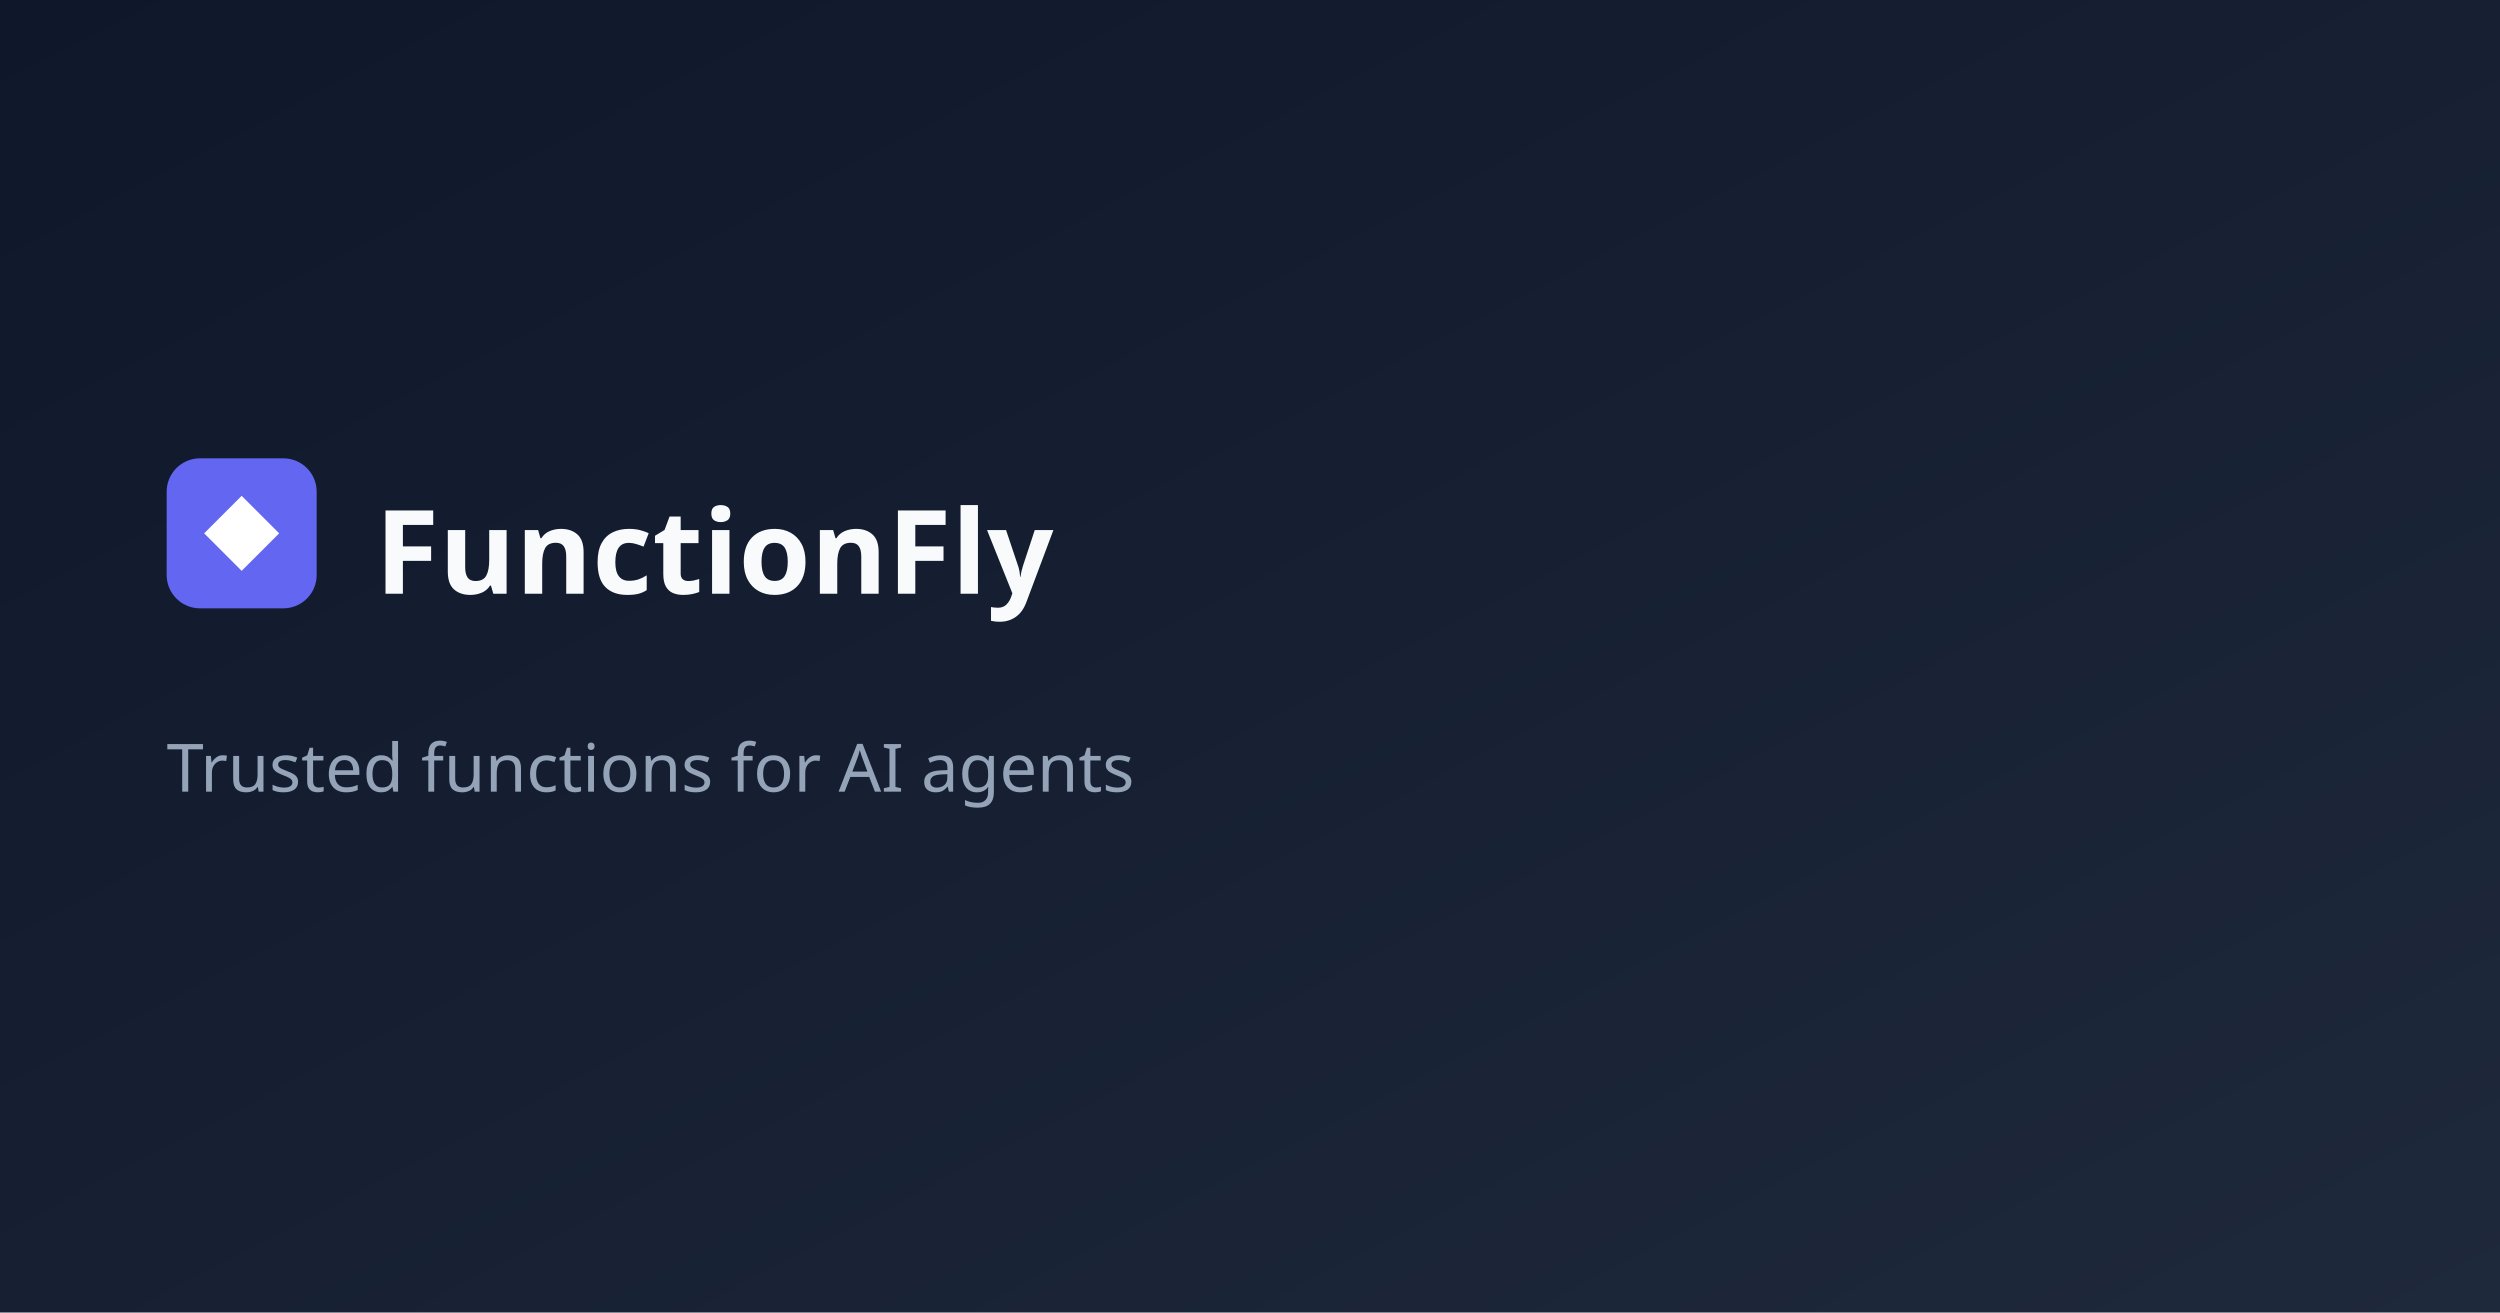
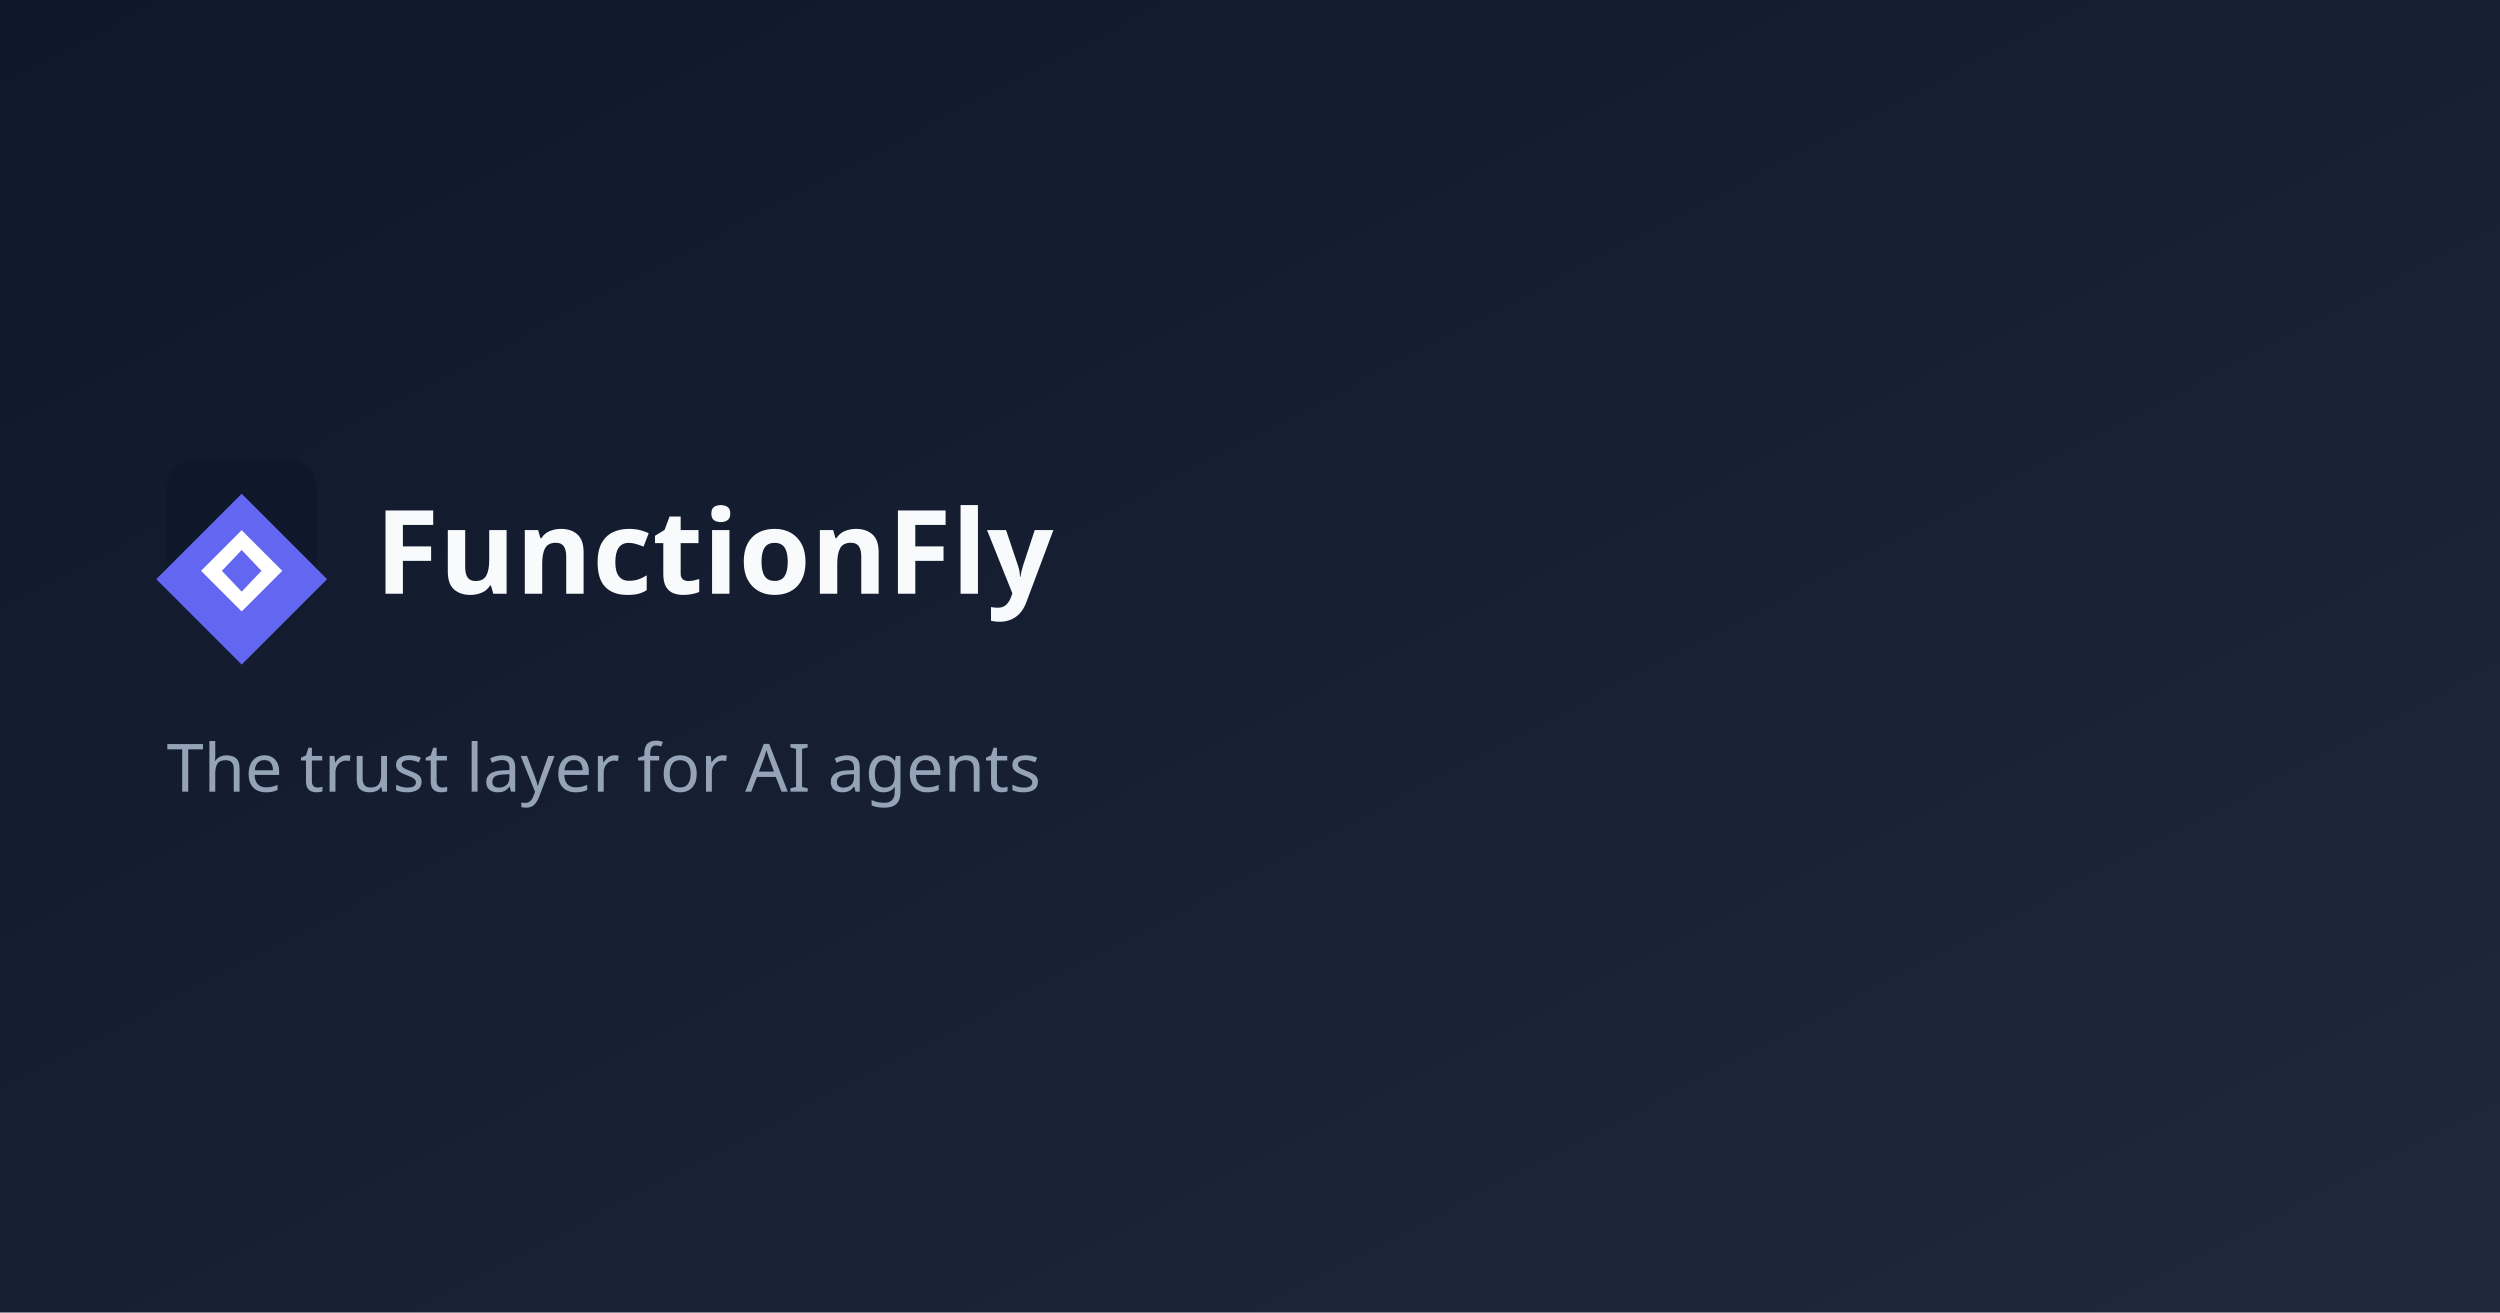
<svg xmlns="http://www.w3.org/2000/svg" width="1200" height="630" viewBox="0 0 1200 630">
  <defs>
    <linearGradient id="g" x1="0%" y1="0%" x2="100%" y2="100%">
      <stop offset="0%" style="stop-color:#0f172a" />
      <stop offset="100%" style="stop-color:#1e293b" />
    </linearGradient>
  </defs>
  <rect width="1200" height="630" fill="url(#g)" />
-   <rect x="80" y="220" width="72" height="72" rx="16" fill="#6366f1" />
-   <path d="M98 256L116 238L134 256L116 274L98 256Z" fill="white" />
+   <rect x="80" y="220" width="72" height="72" rx="14" fill="#0F172A" />
+   <path d="M116 237L157 278L116 319L75 278L116 237Z" fill="#6366F1" />
+   <path d="M116 254.5L135.5 274L116 293.5L96.5 274L116 254.5Z" fill="white" />
+   <path d="M116 264L125.5 274L116 284L106.5 274L116 264Z" fill="#6366F1" />
  <text x="180" y="285" fill="#f8fafc" font-family="system-ui,sans-serif" font-size="56" font-weight="700">FunctionFly</text>
-   <text x="80" y="380" fill="#94a3b8" font-family="system-ui,sans-serif" font-size="32">Trusted functions for AI agents</text>
+   <text x="80" y="380" fill="#94a3b8" font-family="system-ui,sans-serif" font-size="32">The trust layer for AI agents</text>
</svg>
